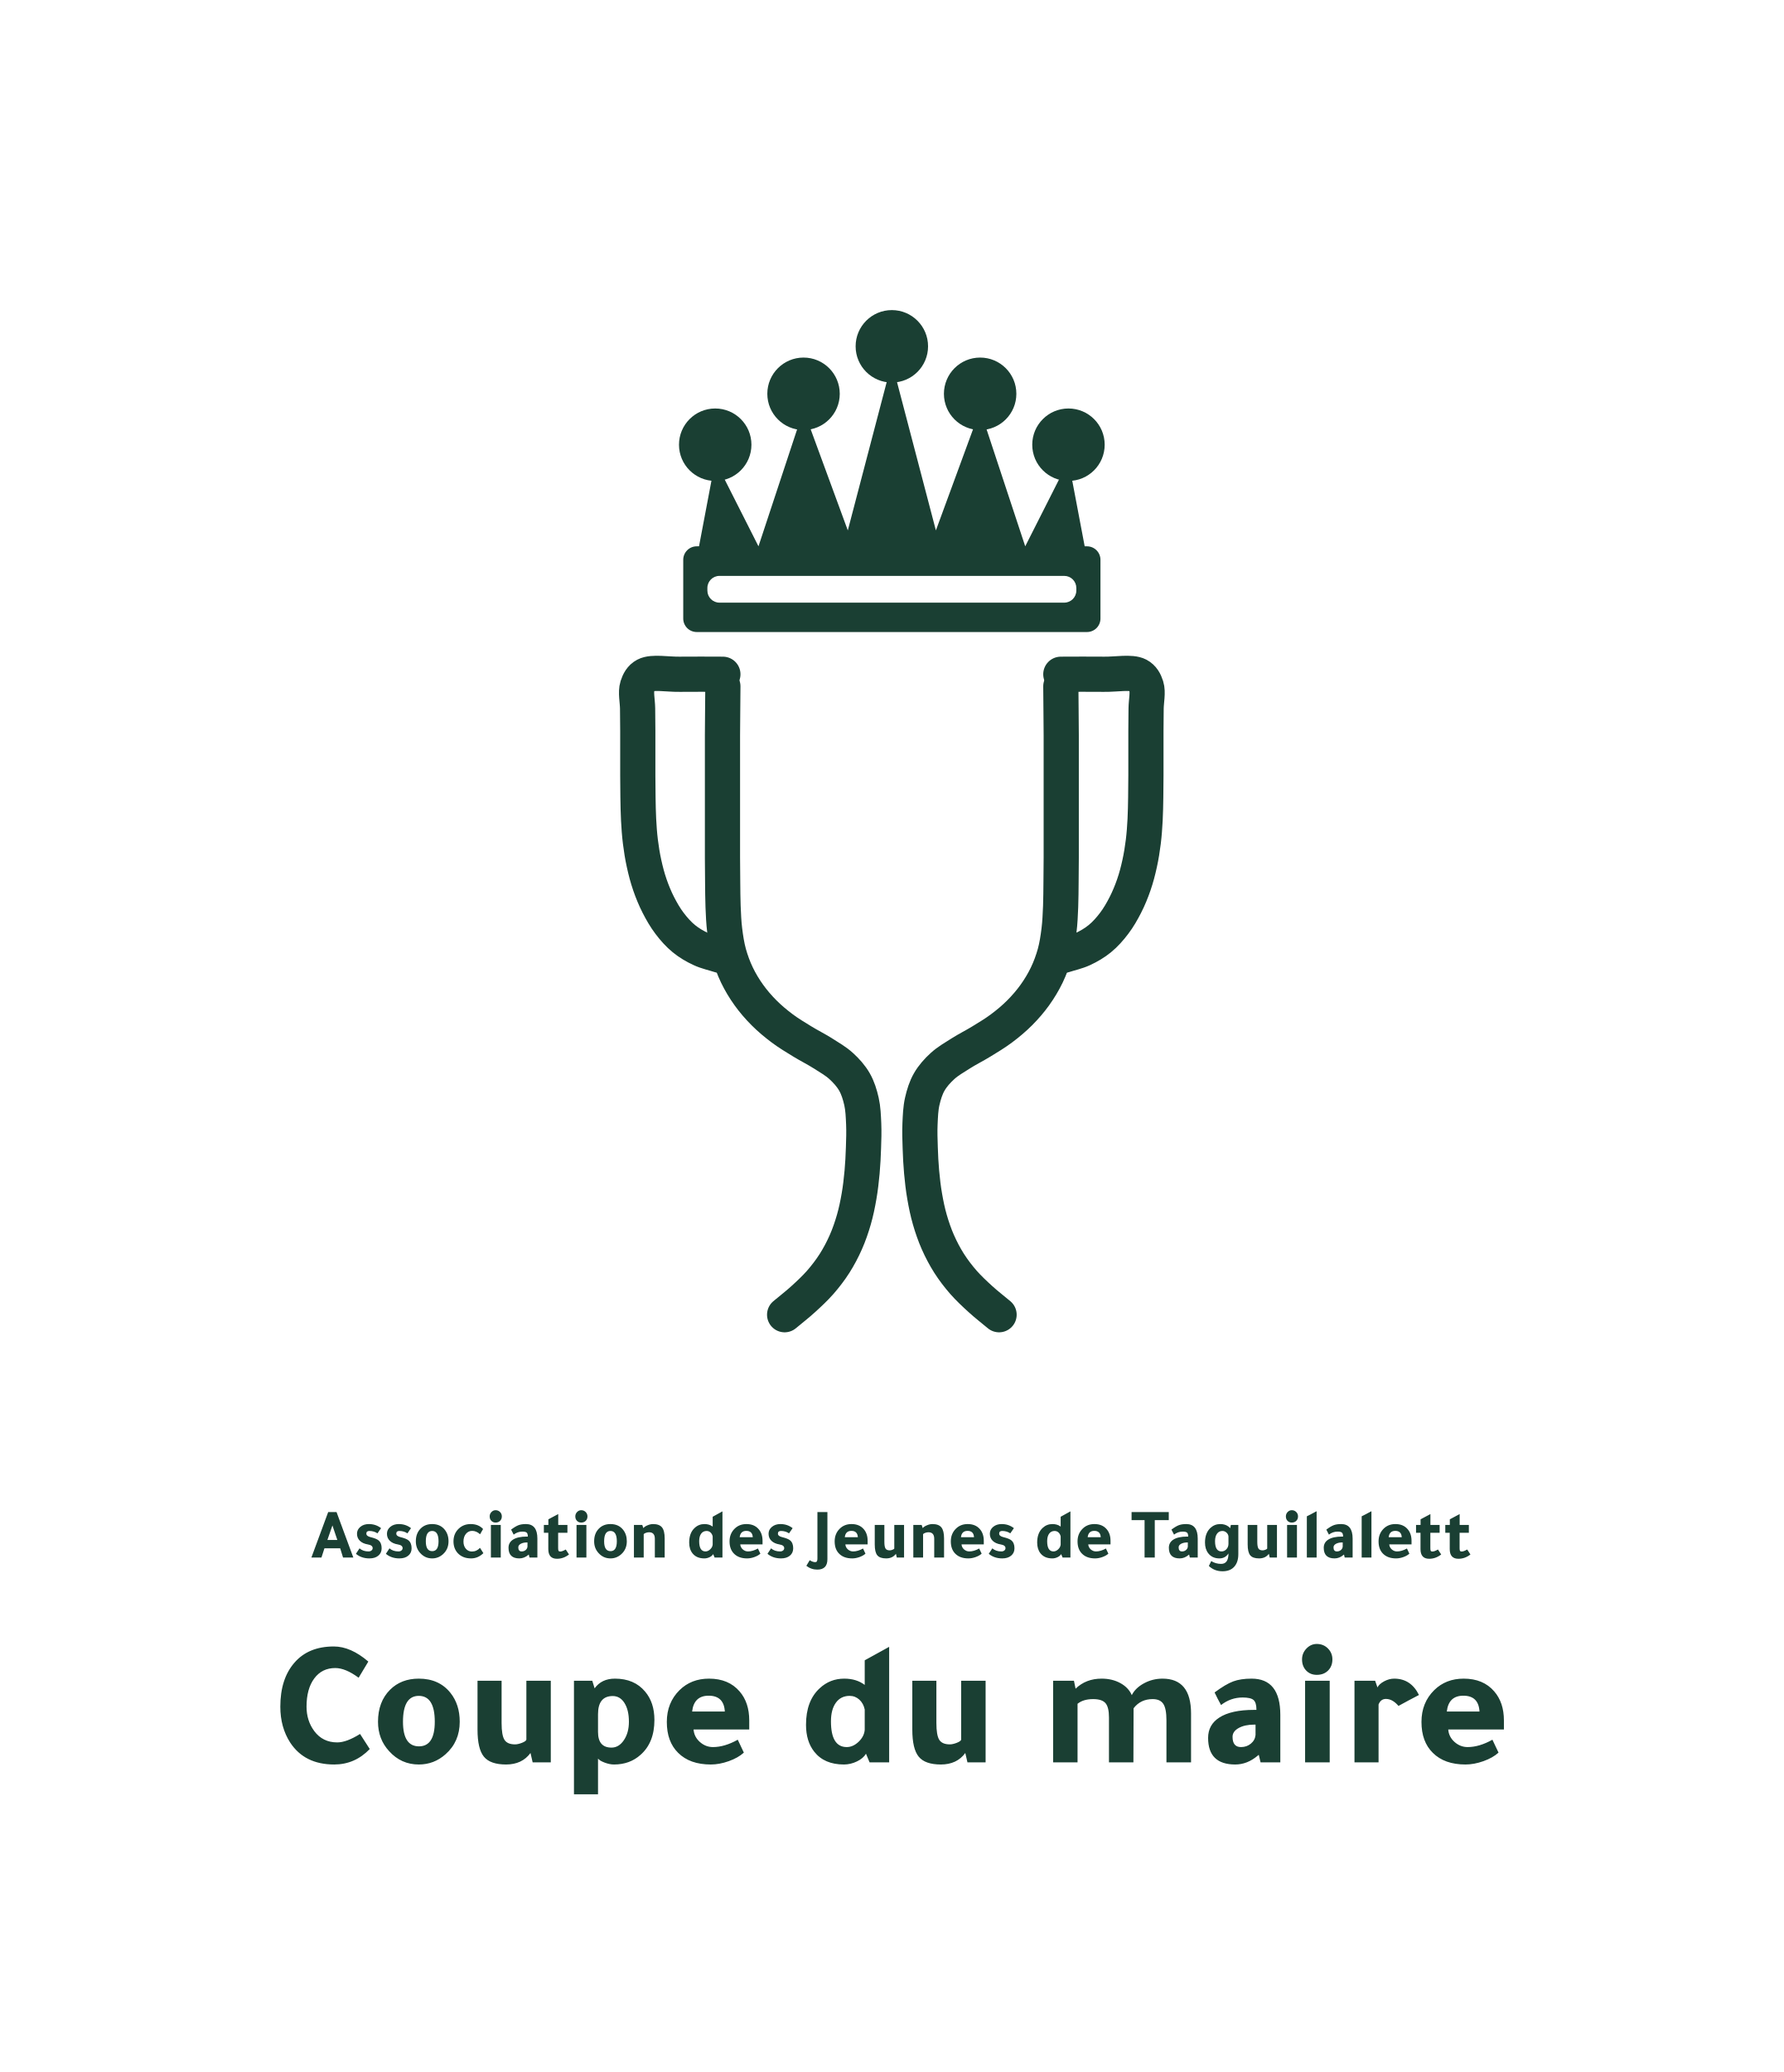
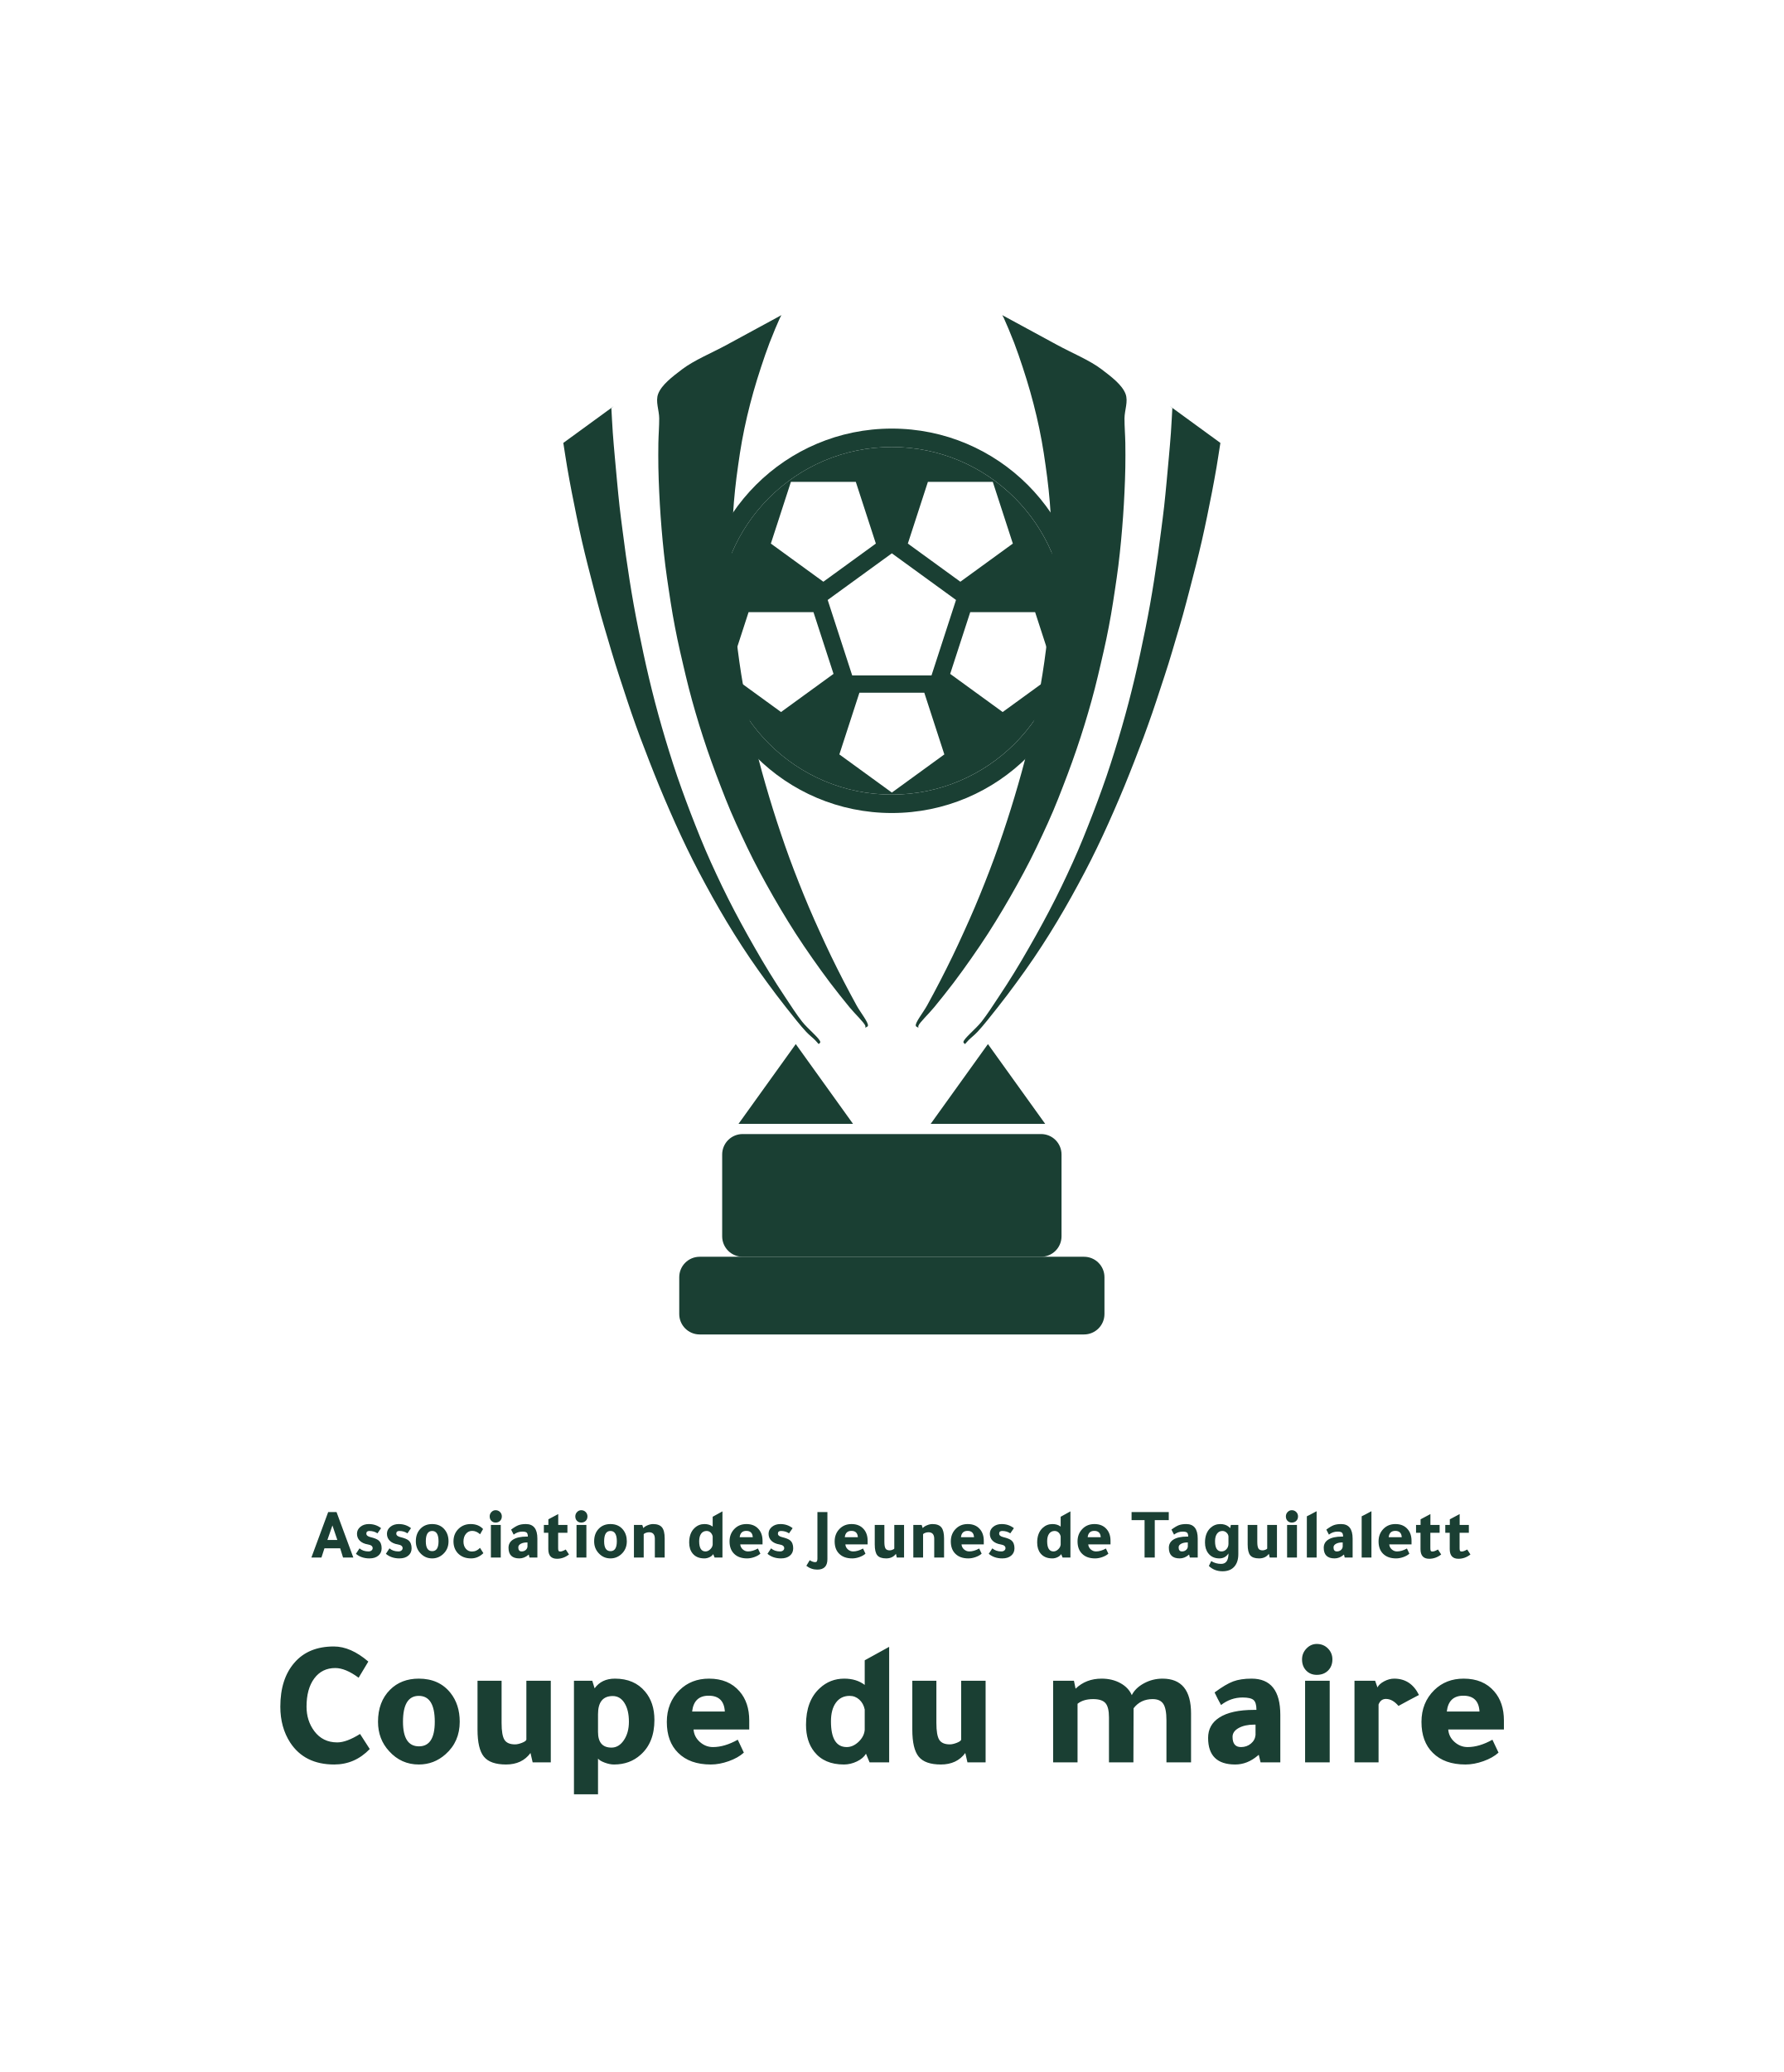
<svg xmlns="http://www.w3.org/2000/svg" viewBox="0 0 834.26 968.88" width="834.26" height="968.88" role="img" aria-label="Coupe du maire de Taguilalett">
  <g transform="translate(161.13 128) scale(1)">
-     <path fill="none" stroke="#1a3f33" stroke-width="16.46" stroke-linecap="round" stroke-linejoin="round" d="M 176.97,192.94 C 176.94,196.77 176.91,200.6 176.87,204.42 C 176.84,208.22 176.8,212 176.78,215.8 C 176.76,219.62 176.78,223.45 176.78,227.28 C 176.78,231.11 176.78,234.93 176.78,238.76 C 176.78,242.59 176.78,246.42 176.78,250.24 C 176.78,254.04 176.78,257.82 176.78,261.62 C 176.78,265.44 176.76,269.27 176.78,273.1 C 176.8,276.93 176.83,280.77 176.87,284.58 C 176.92,288.36 176.91,292.12 177.06,295.87 C 177.22,299.61 177.36,303.38 177.82,307.06 C 178.27,310.72 178.83,314.38 179.79,317.88 C 180.75,321.34 182.01,324.73 183.55,327.95 C 185.11,331.19 187,334.33 189.11,337.27 C 191.23,340.23 193.66,343.04 196.26,345.64 C 198.87,348.25 201.75,350.66 204.72,352.88 C 207.71,355.12 210.95,357.05 214.13,359 C 217.29,360.94 220.66,362.6 223.73,364.55 C 226.7,366.44 229.8,368.2 232.29,370.48 C 234.7,372.67 236.92,375.15 238.5,377.91 C 240.09,380.67 241.07,383.84 241.79,387.04 C 242.55,390.38 242.67,394 242.83,397.57 C 242.99,401.25 242.86,405.03 242.73,408.77 C 242.61,412.53 242.42,416.3 242.08,420.06 C 241.73,423.83 241.31,427.63 240.66,431.35 C 240.02,435.06 239.26,438.76 238.22,442.36 C 237.18,445.94 235.96,449.49 234.45,452.9 C 232.95,456.3 231.18,459.65 229.19,462.78 C 227.2,465.89 224.94,468.84 222.51,471.62 C 220.05,474.42 217.28,477 214.51,479.52 C 211.73,482.05 208.74,484.35 205.85,486.77" />
-     <path fill="none" stroke="#1a3f33" stroke-width="16.46" stroke-linecap="round" stroke-linejoin="round" d="M 176.97,187.29 C 170.23,187.29 163.09,187.2 156.74,187.29 C 151.1,187.38 144.03,186.03 140.75,187.76 C 138.67,188.86 137.67,190.78 136.98,192.94 C 136.1,195.69 137.04,199.83 137.08,203.29 C 137.11,206.76 137.15,210.26 137.17,213.73 C 137.19,217.19 137.17,220.62 137.17,224.08 C 137.17,227.55 137.15,231.05 137.17,234.53 C 137.19,237.98 137.2,241.42 137.26,244.87 C 137.33,248.35 137.36,251.86 137.55,255.32 C 137.73,258.75 137.97,262.17 138.39,265.57 C 138.82,268.98 139.35,272.38 140.09,275.73 C 140.82,279.09 141.7,282.47 142.82,285.71 C 143.93,288.93 145.23,292.1 146.77,295.12 C 148.3,298.12 150.02,301.12 152.04,303.77 C 154.01,306.38 156.24,308.9 158.72,310.92 C 161.14,312.9 163.89,314.51 166.71,315.81 C 169.54,317.12 172.67,317.76 175.65,318.73" />
-     <path fill="none" stroke="#1a3f33" stroke-width="16.46" stroke-linecap="round" stroke-linejoin="round" d="M 335.03,192.94 C 335.06,196.77 335.09,200.6 335.13,204.42 C 335.16,208.22 335.2,212 335.22,215.8 C 335.24,219.62 335.22,223.45 335.22,227.28 C 335.22,231.11 335.22,234.93 335.22,238.76 C 335.22,242.59 335.22,246.42 335.22,250.24 C 335.22,254.04 335.22,257.82 335.22,261.62 C 335.22,265.44 335.24,269.27 335.22,273.1 C 335.2,276.93 335.17,280.77 335.13,284.58 C 335.08,288.36 335.09,292.12 334.94,295.87 C 334.78,299.61 334.64,303.38 334.18,307.06 C 333.73,310.72 333.17,314.38 332.21,317.88 C 331.25,321.34 329.99,324.73 328.45,327.95 C 326.89,331.19 325,334.33 322.89,337.27 C 320.77,340.23 318.34,343.04 315.74,345.64 C 313.13,348.25 310.25,350.66 307.28,352.88 C 304.29,355.12 301.05,357.05 297.87,359 C 294.71,360.94 291.34,362.6 288.27,364.55 C 285.3,366.44 282.2,368.2 279.71,370.48 C 277.3,372.67 275.08,375.15 273.5,377.91 C 271.91,380.67 270.93,383.84 270.21,387.04 C 269.45,390.38 269.33,394 269.17,397.57 C 269.01,401.25 269.14,405.03 269.27,408.77 C 269.39,412.53 269.58,416.3 269.92,420.06 C 270.27,423.83 270.69,427.63 271.34,431.35 C 271.98,435.06 272.74,438.76 273.78,442.36 C 274.82,445.94 276.04,449.49 277.55,452.9 C 279.05,456.3 280.82,459.65 282.81,462.78 C 284.8,465.89 287.06,468.84 289.49,471.62 C 291.95,474.42 294.72,477 297.49,479.52 C 300.27,482.05 303.26,484.35 306.15,486.77" />
-     <path fill="none" stroke="#1a3f33" stroke-width="16.46" stroke-linecap="round" stroke-linejoin="round" d="M 335.03,187.29 C 341.77,187.29 348.91,187.2 355.26,187.29 C 360.9,187.38 367.97,186.03 371.25,187.76 C 373.33,188.86 374.33,190.78 375.02,192.94 C 375.9,195.69 374.96,199.83 374.92,203.29 C 374.89,206.76 374.85,210.26 374.83,213.73 C 374.81,217.19 374.83,220.62 374.83,224.08 C 374.83,227.55 374.85,231.05 374.83,234.53 C 374.81,237.98 374.8,241.42 374.74,244.87 C 374.67,248.35 374.64,251.86 374.45,255.32 C 374.27,258.75 374.03,262.17 373.61,265.57 C 373.18,268.98 372.65,272.38 371.91,275.73 C 371.18,279.09 370.3,282.47 369.18,285.71 C 368.07,288.93 366.77,292.1 365.23,295.12 C 363.7,298.12 361.98,301.12 359.96,303.77 C 357.99,306.38 355.76,308.9 353.28,310.92 C 350.86,312.9 348.11,314.51 345.29,315.81 C 342.46,317.12 339.33,317.76 336.35,318.73" />
-     <path fill="#1a3f33" d="M 164.74,133.1 L 173.39,87.47 L 193.62,127.46 L 214.7,63.67 L 235.4,120.02 L 256,41.46 L 276.6,120.02 L 297.3,63.67 L 318.38,127.46 L 338.61,87.47 L 347.26,133.1 Z" />
-     <path fill="#1a3f33" d="M 173.39,63.01 a 16.94,16.94 0 1 1 -0.01,0 Z" />
-     <path fill="#1a3f33" d="M 214.7,39.2 a 16.94,16.94 0 1 1 -0.01,0 Z" />
-     <path fill="#1a3f33" d="M 256,17 a 16.94,16.94 0 1 1 -0.01,0 Z" />
-     <path fill="#1a3f33" d="M 297.3,39.2 a 16.94,16.94 0 1 1 -0.01,0 Z" />
-     <path fill="#1a3f33" d="M 338.61,63.01 a 16.94,16.94 0 1 1 -0.01,0 Z" />
-     <path fill="#1a3f33" fill-rule="evenodd" d="M 164.74,127.46 H 347.26 A 6.3,6.3 0 0 1 353.57,133.76 V 161.23 A 6.3,6.3 0 0 1 347.26,167.54 H 164.74 A 6.3,6.3 0 0 1 158.43,161.23 V 133.76 A 6.3,6.3 0 0 1 164.74,127.46 Z M 175.37,141.29 A 5.65,5.65 0 0 0 169.72,146.93 V 148.15 A 5.65,5.65 0 0 0 175.37,153.8 H 336.63 A 5.65,5.65 0 0 0 342.28,148.15 V 146.93 A 5.65,5.65 0 0 0 336.63,141.29 Z" />
+     <path fill="#1a3f33" d="M 125.96,61.9 L 102.34,79.11 C 102.95,82.93 103.51,86.76 104.16,90.58 C 104.81,94.41 105.53,98.23 106.26,102.06 C 107,105.88 107.76,109.71 108.56,113.53 C 109.36,117.36 110.17,121.18 111.04,125 C 111.92,128.83 112.86,132.66 113.82,136.48 C 114.77,140.31 115.78,144.13 116.78,147.95 C 117.79,151.78 118.77,155.61 119.84,159.43 C 120.91,163.26 122.06,167.08 123.19,170.9 C 124.32,174.73 125.44,178.56 126.63,182.37 C 127.83,186.21 129.1,190.03 130.36,193.85 C 131.62,197.68 132.86,201.51 134.18,205.32 C 135.51,209.15 136.88,212.98 138.29,216.8 C 139.72,220.63 141.2,224.45 142.69,228.27 C 144.19,232.1 145.71,235.93 147.28,239.75 C 148.86,243.58 150.49,247.4 152.16,251.22 C 153.84,255.05 155.54,258.88 157.32,262.69 C 159.11,266.53 160.95,270.36 162.87,274.17 C 164.8,278.01 166.83,281.83 168.89,285.64 C 170.97,289.48 173.09,293.31 175.3,297.12 C 177.52,300.96 179.81,304.79 182.18,308.59 C 184.59,312.44 187.06,316.26 189.64,320.06 C 192.26,323.91 194.98,327.74 197.77,331.54 C 200.59,335.39 203.47,339.22 206.47,343.01 C 209.52,346.87 213.35,351.75 215.94,354.49 C 217.52,356.17 218.99,357.23 220.05,358.31 C 220.76,359.04 221.2,359.59 221.77,360.22 C 222.02,359.9 222.55,359.74 222.53,359.27 C 222.49,357.73 216.71,353.13 214.02,349.71 C 211.22,346.13 208.65,342.08 206.09,338.23 C 203.55,334.43 201.1,330.6 198.73,326.76 C 196.38,322.95 194.14,319.12 191.94,315.28 C 189.75,311.47 187.61,307.65 185.53,303.81 C 183.47,300 181.44,296.18 179.51,292.33 C 177.59,288.53 175.75,284.7 173.96,280.86 C 172.18,277.05 170.44,273.23 168.8,269.39 C 167.16,265.58 165.63,261.75 164.11,257.91 C 162.6,254.1 161.13,250.27 159.71,246.44 C 158.3,242.62 156.91,238.8 155.6,234.96 C 154.3,231.15 153.07,227.32 151.87,223.49 C 150.68,219.67 149.53,215.85 148.43,212.02 C 147.33,208.2 146.28,204.37 145.27,200.54 C 144.27,196.72 143.32,192.9 142.41,189.07 C 141.5,185.25 140.65,181.42 139.82,177.59 C 139,173.77 138.2,169.95 137.43,166.12 C 136.67,162.3 135.92,158.47 135.24,154.65 C 134.55,150.82 133.93,147 133.32,143.17 C 132.72,139.35 132.14,135.52 131.6,131.7 C 131.06,127.87 130.57,124.05 130.07,120.22 C 129.58,116.4 129.07,112.58 128.64,108.75 C 128.21,104.93 127.86,101.1 127.49,97.27 C 127.12,93.45 126.77,89.63 126.44,85.8 C 126.1,81.98 125.75,78.15 125.48,74.33 C 125.21,70.5 125.04,66.68 124.81,62.85 Z" />
+     <path fill="#1a3f33" d="M 204.37,19.35 C 202.9,20.14 201.98,20.64 199.97,21.74 C 195.55,24.13 185.86,29.38 178.84,33.21 C 171.84,37.03 163.54,40.4 157.9,44.69 C 153.27,48.2 148.32,51.96 146.71,56.16 C 145.35,59.71 147.17,63.81 147.19,67.63 C 147.2,71.46 146.87,75.28 146.8,79.11 C 146.74,82.93 146.74,86.76 146.8,90.58 C 146.87,94.41 147.01,98.23 147.19,102.06 C 147.36,105.88 147.59,109.71 147.86,113.53 C 148.13,117.36 148.45,121.18 148.81,125 C 149.18,128.83 149.58,132.66 150.06,136.48 C 150.53,140.31 151.11,144.13 151.68,147.95 C 152.26,151.78 152.83,155.61 153.5,159.43 C 154.17,163.26 154.9,167.08 155.7,170.9 C 156.5,174.73 157.39,178.55 158.28,182.37 C 159.17,186.2 160.07,190.03 161.05,193.85 C 162.04,197.68 163.09,201.51 164.21,205.32 C 165.32,209.16 166.51,212.98 167.75,216.8 C 168.99,220.63 170.3,224.46 171.67,228.27 C 173.04,232.11 174.49,235.93 175.97,239.75 C 177.45,243.58 178.94,247.41 180.56,251.22 C 182.19,255.06 183.94,258.88 185.72,262.69 C 187.51,266.53 189.33,270.36 191.27,274.17 C 193.22,278.01 195.28,281.83 197.39,285.64 C 199.51,289.48 201.72,293.31 203.98,297.12 C 206.27,300.96 208.61,304.79 211.06,308.59 C 213.55,312.44 216.14,316.26 218.8,320.06 C 221.5,323.91 224.25,327.74 227.12,331.54 C 230.05,335.39 233.31,339.49 236.21,343.01 C 238.76,346.11 243.02,350.12 243.57,351.62 C 243.73,352.05 243.57,352.25 243.57,352.57 C 243.98,352.25 244.7,352.18 244.81,351.62 C 245.12,350.13 241.29,345.4 239.46,342.06 C 237.47,338.42 235.32,334.42 233.34,330.58 C 231.37,326.77 229.46,322.94 227.6,319.11 C 225.76,315.3 223.99,311.47 222.25,307.63 C 220.51,303.82 218.81,300 217.18,296.16 C 215.56,292.35 214.01,288.52 212.49,284.69 C 210.98,280.87 209.5,277.05 208.1,273.21 C 206.7,269.4 205.37,265.57 204.08,261.74 C 202.79,257.92 201.55,254.09 200.35,250.26 C 199.16,246.45 198.01,242.62 196.91,238.79 C 195.81,234.97 194.74,231.15 193.75,227.31 C 192.77,223.5 191.84,219.67 190.98,215.84 C 190.12,212.02 189.34,208.2 188.59,204.37 C 187.84,200.55 187.14,196.72 186.49,192.89 C 185.83,189.07 185.21,185.25 184.67,181.42 C 184.13,177.6 183.65,173.77 183.24,169.94 C 182.82,166.12 182.49,162.3 182.18,158.47 C 181.88,154.65 181.59,150.82 181.42,147 C 181.24,143.17 181.16,139.35 181.13,135.52 C 181.1,131.7 181.13,127.87 181.23,124.05 C 181.32,120.22 181.47,116.4 181.71,112.57 C 181.94,108.75 182.26,104.92 182.66,101.1 C 183.06,97.27 183.55,93.45 184.1,89.63 C 184.64,85.8 185.21,81.97 185.91,78.15 C 186.61,74.32 187.41,70.49 188.3,66.68 C 189.2,62.84 190.19,59.02 191.27,55.2 C 192.35,51.37 193.55,47.54 194.8,43.73 C 196.07,39.89 197.36,36.06 198.82,32.25 C 200.29,28.41 202.66,22.77 203.6,20.78 C 203.94,20.06 204.11,19.82 204.37,19.35 Z" />
+     <path fill="#1a3f33" d="M 386.04,61.9 L 409.66,79.11 C 409.05,82.93 408.49,86.76 407.84,90.58 C 407.19,94.41 406.47,98.23 405.74,102.06 C 405,105.88 404.24,109.71 403.44,113.53 C 402.64,117.36 401.83,121.18 400.96,125 C 400.08,128.83 399.14,132.66 398.18,136.48 C 397.23,140.31 396.22,144.13 395.22,147.95 C 394.21,151.78 393.23,155.61 392.16,159.43 C 391.09,163.26 389.94,167.08 388.81,170.9 C 387.68,174.73 386.56,178.56 385.37,182.37 C 384.17,186.21 382.9,190.03 381.64,193.85 C 380.38,197.68 379.14,201.51 377.82,205.32 C 376.49,209.15 375.12,212.98 373.71,216.8 C 372.28,220.63 370.8,224.45 369.31,228.27 C 367.81,232.1 366.29,235.93 364.72,239.75 C 363.14,243.58 361.51,247.4 359.84,251.22 C 358.16,255.05 356.46,258.88 354.68,262.69 C 352.89,266.53 351.05,270.36 349.13,274.17 C 347.2,278.01 345.17,281.83 343.11,285.64 C 341.03,289.48 338.91,293.31 336.7,297.12 C 334.48,300.96 332.19,304.79 329.82,308.59 C 327.41,312.44 324.94,316.26 322.36,320.06 C 319.74,323.91 317.02,327.74 314.23,331.54 C 311.41,335.39 308.53,339.22 305.53,343.01 C 302.48,346.87 298.65,351.75 296.06,354.49 C 294.48,356.17 293.01,357.23 291.95,358.31 C 291.24,359.04 290.8,359.59 290.23,360.22 C 289.98,359.9 289.45,359.74 289.47,359.27 C 289.51,357.73 295.29,353.13 297.98,349.71 C 300.78,346.13 303.35,342.08 305.91,338.23 C 308.45,334.43 310.9,330.6 313.27,326.76 C 315.62,322.95 317.86,319.12 320.06,315.28 C 322.25,311.47 324.39,307.65 326.47,303.81 C 328.53,300 330.56,296.18 332.49,292.33 C 334.41,288.53 336.25,284.7 338.04,280.86 C 339.82,277.05 341.56,273.23 343.2,269.39 C 344.84,265.58 346.37,261.75 347.89,257.91 C 349.4,254.1 350.87,250.27 352.29,246.44 C 353.7,242.62 355.09,238.8 356.4,234.96 C 357.7,231.15 358.93,227.32 360.13,223.49 C 361.32,219.67 362.47,215.85 363.57,212.02 C 364.67,208.2 365.72,204.37 366.73,200.54 C 367.73,196.72 368.68,192.9 369.59,189.07 C 370.5,185.25 371.35,181.42 372.18,177.59 C 373,173.77 373.8,169.95 374.57,166.12 C 375.33,162.3 376.08,158.47 376.76,154.65 C 377.45,150.82 378.07,147 378.68,143.17 C 379.28,139.35 379.86,135.52 380.4,131.7 C 380.94,127.87 381.43,124.05 381.93,120.22 C 382.42,116.4 382.93,112.58 383.36,108.75 C 383.79,104.93 384.14,101.1 384.51,97.27 C 384.88,93.45 385.23,89.63 385.56,85.8 C 385.9,81.98 386.25,78.15 386.52,74.33 C 386.79,70.5 386.96,66.68 387.19,62.85 Z" />
+     <path fill="#1a3f33" d="M 307.63,19.35 C 309.1,20.14 310.02,20.64 312.03,21.74 C 316.45,24.13 326.14,29.38 333.16,33.21 C 340.16,37.03 348.46,40.4 354.1,44.69 C 358.73,48.2 363.68,51.96 365.29,56.16 C 366.65,59.71 364.83,63.81 364.81,67.63 C 364.8,71.46 365.13,75.28 365.2,79.11 C 365.26,82.93 365.26,86.76 365.2,90.58 C 365.13,94.41 364.99,98.23 364.81,102.06 C 364.64,105.88 364.41,109.71 364.14,113.53 C 363.87,117.36 363.55,121.18 363.19,125 C 362.82,128.83 362.42,132.66 361.94,136.48 C 361.47,140.31 360.89,144.13 360.32,147.95 C 359.74,151.78 359.17,155.61 358.5,159.43 C 357.83,163.26 357.1,167.08 356.3,170.9 C 355.5,174.73 354.61,178.55 353.72,182.37 C 352.83,186.2 351.93,190.03 350.95,193.85 C 349.96,197.68 348.91,201.51 347.79,205.32 C 346.68,209.16 345.49,212.98 344.25,216.8 C 343.01,220.63 341.7,224.46 340.33,228.27 C 338.96,232.11 337.51,235.93 336.03,239.75 C 334.55,243.58 333.06,247.41 331.44,251.22 C 329.81,255.06 328.06,258.88 326.28,262.69 C 324.49,266.53 322.67,270.36 320.73,274.17 C 318.78,278.01 316.72,281.83 314.61,285.64 C 312.49,289.48 310.28,293.31 308.02,297.12 C 305.73,300.96 303.39,304.79 300.94,308.59 C 298.45,312.44 295.86,316.26 293.2,320.06 C 290.5,323.91 287.75,327.74 284.88,331.54 C 281.95,335.39 278.69,339.49 275.79,343.01 C 273.24,346.11 268.98,350.12 268.43,351.62 C 268.27,352.05 268.43,352.25 268.43,352.57 C 268.02,352.25 267.3,352.18 267.19,351.62 C 266.88,350.13 270.71,345.4 272.54,342.06 C 274.53,338.42 276.68,334.42 278.66,330.58 C 280.63,326.77 282.54,322.94 284.4,319.11 C 286.24,315.3 288.01,311.47 289.75,307.63 C 291.49,303.82 293.19,300 294.82,296.16 C 296.44,292.35 297.99,288.52 299.51,284.69 C 301.02,280.87 302.5,277.05 303.9,273.21 C 305.3,269.4 306.63,265.57 307.92,261.74 C 309.21,257.92 310.45,254.09 311.65,250.26 C 312.84,246.45 313.99,242.62 315.09,238.79 C 316.19,234.97 317.26,231.15 318.25,227.31 C 319.23,223.5 320.16,219.67 321.02,215.84 C 321.88,212.02 322.66,208.2 323.41,204.37 C 324.16,200.55 324.86,196.72 325.51,192.89 C 326.17,189.07 326.79,185.25 327.33,181.42 C 327.87,177.6 328.35,173.77 328.76,169.94 C 329.18,166.12 329.51,162.3 329.82,158.47 C 330.12,154.65 330.41,150.82 330.58,147 C 330.76,143.17 330.84,139.35 330.87,135.52 C 330.9,131.7 330.87,127.87 330.77,124.05 C 330.68,120.22 330.53,116.4 330.29,112.57 C 330.06,108.75 329.74,104.92 329.34,101.1 C 328.94,97.27 328.45,93.45 327.9,89.63 C 327.36,85.8 326.79,81.97 326.09,78.15 C 325.39,74.32 324.59,70.49 323.7,66.68 C 322.8,62.84 321.81,59.02 320.73,55.2 C 319.65,51.37 318.45,47.54 317.2,43.73 C 315.93,39.89 314.64,36.06 313.18,32.25 C 311.71,28.41 309.34,22.77 308.4,20.78 C 308.06,20.06 307.89,19.82 307.63,19.35 Z" />
+     <path fill="#1a3f33" fill-rule="evenodd" d="M 256,72.41 a 89.88,89.88 0 1 1 -0.01,0 Z M 256,81.02 a 81.27,81.27 0 1 0 0.01,0 Z" />
+     <path fill="none" d="M 256,81.02 a 81.27,81.27 0 1 1 -0.01,0 Z" />
+     <path fill="#1a3f33" fill-rule="evenodd" d="M 256,81.02 a 81.27,81.27 0 1 1 -0.01,0 Z M 256,130.74 L 286.01,152.54 L 274.55,187.82 L 237.45,187.82 L 225.99,152.54 Z M 256,242.61 L 231.45,224.77 L 240.83,195.91 L 271.17,195.91 L 280.55,224.77 Z M 179.61,187.11 L 188.99,158.25 L 219.34,158.25 L 228.72,187.11 L 204.17,204.95 Z M 208.79,97.32 L 239.14,97.32 L 248.52,126.18 L 223.96,144.02 L 199.41,126.18 Z M 303.21,97.32 L 312.59,126.18 L 288.04,144.02 L 263.48,126.18 L 272.86,97.32 Z M 332.39,187.11 L 307.83,204.95 L 283.28,187.11 L 292.66,158.25 L 323.01,158.25 Z" />
+     <path fill="#1a3f33" d="M 184.29,397.51 L 237.83,397.51 L 211.06,360.22 Z" />
+     <path fill="#1a3f33" d="M 327.71,397.51 L 274.17,397.51 L 300.94,360.22 Z" />
+     <path fill="#1a3f33" d="M 186.2,402.29 H 325.8 A 9.56,9.56 0 0 1 335.36,411.86 V 450.1 A 9.56,9.56 0 0 1 325.8,459.67 H 186.2 A 9.56,9.56 0 0 1 176.64,450.1 V 411.86 A 9.56,9.56 0 0 1 186.2,402.29 Z" />
+     <path fill="#1a3f33" d="M 166.12,459.67 H 345.88 A 9.56,9.56 0 0 1 355.44,469.23 V 486.44 A 9.56,9.56 0 0 1 345.88,496 H 166.12 A 9.56,9.56 0 0 1 156.56,486.44 V 469.23 A 9.56,9.56 0 0 1 166.12,459.67 Z" />
  </g>
  <g transform="translate(128 701.44)">
    <path d="M7.93,-21.27L11.83,-21.27L19.69,0L14.88,0Q14.31,-1.65 13.54,-4.33L6.18,-4.33Q5.41,-1.95 4.77,0L0.07,0L7.93,-21.27ZM9.91,-15.02Q9.17,-12.97 7.56,-8.23L12.2,-8.23Q10.75,-12.43 9.91,-15.02Z M20.9,-1.75L22.58,-4.3Q24.23,-2.86 26.78,-2.86Q27.62,-2.86 28.17,-3.29Q28.73,-3.73 28.73,-4.4Q28.73,-5.75 26.54,-6.12Q24.09,-6.52 22.75,-7.83Q21.4,-9.14 21.4,-11.12Q21.4,-13.07 22.98,-14.36Q24.56,-15.66 26.95,-15.66Q30.21,-15.66 32.66,-13.74L30.98,-11.32Q29.33,-12.43 27.18,-12.43Q25.77,-12.43 25.77,-11.19Q25.77,-10.01 27.75,-9.54Q30.51,-8.87 31.48,-8.03Q32.93,-6.82 32.93,-4.33Q32.93,-2.18 31.38,-0.89Q29.84,0.4 27.22,0.4Q23.45,0.4 20.9,-1.75Z M34.91,-1.75L36.59,-4.3Q38.24,-2.86 40.79,-2.86Q41.63,-2.86 42.18,-3.29Q42.74,-3.73 42.74,-4.4Q42.74,-5.75 40.56,-6.12Q38.1,-6.52 36.76,-7.83Q35.41,-9.14 35.41,-11.12Q35.41,-13.07 36.99,-14.36Q38.57,-15.66 40.96,-15.66Q44.22,-15.66 46.67,-13.74L44.99,-11.32Q43.34,-12.43 41.19,-12.43Q39.78,-12.43 39.78,-11.19Q39.78,-10.01 41.76,-9.54Q44.52,-8.87 45.49,-8.03Q46.94,-6.82 46.94,-4.33Q46.94,-2.18 45.39,-0.89Q43.85,0.4 41.23,0.4Q37.46,0.4 34.91,-1.75Z M56.55,-15.66Q60.35,-15.66 62.46,-13Q64.21,-10.82 64.21,-7.59Q64.21,-3.86 61.56,-1.51Q59.4,0.4 56.55,0.4Q53.26,0.4 51,-2.08Q48.92,-4.33 48.92,-7.59Q48.92,-11.32 51.17,-13.57Q53.26,-15.66 56.55,-15.66ZM53.59,-7.59Q53.59,-2.99 56.58,-2.99Q59.54,-2.99 59.54,-7.59Q59.54,-12.43 56.55,-12.43Q53.59,-12.43 53.59,-7.59Z M80.37,-13.34L78.96,-10.89Q77.25,-12.47 75.26,-12.47Q73.48,-12.47 72.34,-11.07Q71.2,-9.68 71.2,-7.46Q71.2,-5.41 72.31,-4.12Q73.42,-2.82 75.16,-2.82Q77.38,-2.82 78.93,-4.54L80.51,-2.05Q77.99,0.4 74.76,0.4Q70.83,0.4 68.51,-2.08Q66.53,-4.27 66.53,-7.56Q66.53,-11.26 69.08,-13.61Q71.33,-15.66 74.56,-15.66Q78.25,-15.66 80.37,-13.34Z M88.64,-15.25L88.64,0L84.03,0L84.03,-15.25L88.64,-15.25ZM86.22,-16.36Q85.01,-16.36 84.24,-17.17Q83.46,-17.98 83.46,-19.25Q83.46,-20.43 84.29,-21.29Q85.11,-22.14 86.22,-22.14Q87.46,-22.14 88.3,-21.3Q89.14,-20.46 89.14,-19.25Q89.14,-17.98 88.33,-17.17Q87.53,-16.36 86.22,-16.36Z M105.77,0L102.08,0L101.74,-1.41Q101.67,-1.38 101.54,-1.24Q99.59,0.4 97.34,0.4Q92.27,0.4 92.27,-4.57Q92.27,-7.02 94.35,-8.37Q96.57,-9.81 100.87,-9.81L101.3,-9.81L101.3,-9.84Q101.3,-11.19 100.77,-11.66Q100.23,-12.13 98.72,-12.13Q96.5,-12.13 94.68,-10.72Q94.01,-11.93 93.48,-13.07Q95.56,-14.62 96.95,-15.14Q98.35,-15.66 100.4,-15.66Q105.77,-15.66 105.77,-8.87L105.77,0ZM101.14,-7.06L100.9,-7.06Q99.12,-7.06 97.98,-6.42Q96.84,-5.78 96.84,-4.77Q96.84,-2.86 98.41,-2.86Q99.49,-2.86 100.26,-3.49Q101.04,-4.13 101.14,-5.11L101.14,-7.06Z M119.04,-3.76L120.56,-1.44Q118,0.57 114.95,0.57Q110.88,0.57 110.88,-3.93L110.88,-11.59L108.8,-11.59L108.8,-15.25L110.91,-15.25L110.91,-17.88Q112.9,-18.95 115.52,-20.33L115.52,-15.25L119.82,-15.25L119.82,-11.59L115.48,-11.59L115.48,-4.37Q115.48,-3.43 115.68,-3.12Q115.89,-2.82 116.46,-2.82Q117.4,-2.82 119.04,-3.76Z M128.69,-15.25L128.69,0L124.08,0L124.08,-15.25L128.69,-15.25ZM126.27,-16.36Q125.06,-16.36 124.29,-17.17Q123.51,-17.98 123.51,-19.25Q123.51,-20.43 124.34,-21.29Q125.16,-22.14 126.27,-22.14Q127.51,-22.14 128.35,-21.3Q129.19,-20.46 129.19,-19.25Q129.19,-17.98 128.39,-17.17Q127.58,-16.36 126.27,-16.36Z M139.94,-15.66Q143.74,-15.66 145.86,-13Q147.6,-10.82 147.6,-7.59Q147.6,-3.86 144.95,-1.51Q142.8,0.4 139.94,0.4Q136.65,0.4 134.4,-2.08Q132.32,-4.33 132.32,-7.59Q132.32,-11.32 134.57,-13.57Q136.65,-15.66 139.94,-15.66ZM136.99,-7.59Q136.99,-2.99 139.98,-2.99Q142.93,-2.99 142.93,-7.59Q142.93,-12.43 139.94,-12.43Q136.99,-12.43 136.99,-7.59Z M155.33,-13.78Q155.97,-14.55 157.33,-15.1Q158.69,-15.66 159.87,-15.66Q162.79,-15.66 164.05,-14.11Q165.31,-12.57 165.31,-8.94L165.31,0L160.71,0L160.71,-8.77Q160.71,-11.83 157.99,-11.83Q157.28,-11.83 156.53,-11.56Q155.77,-11.29 155.5,-10.95L155.5,0L150.93,0L150.93,-15.25L154.83,-15.25L155.33,-13.78Z M187.76,-14.48L187.76,-19.08L192.33,-21.6L192.33,0L188.66,0L187.99,-1.61Q187.49,-0.74 186.3,-0.17Q185.1,0.4 183.86,0.4Q180.2,0.4 178.32,-1.98Q176.77,-3.93 176.77,-7.02Q176.77,-11.52 179.36,-13.88Q181.27,-15.66 183.93,-15.66Q186.21,-15.66 187.76,-14.48ZM187.76,-9.88Q187.52,-11.02 186.75,-11.73Q185.98,-12.43 184.93,-12.43Q183.29,-12.43 182.36,-11.16Q181.44,-9.88 181.44,-7.66Q181.44,-2.86 184.4,-2.86Q185.57,-2.86 186.61,-3.85Q187.66,-4.84 187.76,-6.08L187.76,-9.88Z M211.08,-6.15L200.66,-6.15Q200.76,-4.77 201.84,-3.81Q202.91,-2.86 204.29,-2.86Q206.47,-2.86 208.92,-4.23L210.07,-1.81Q208.99,-0.84 207.24,-0.22Q205.5,0.4 203.88,0.4Q199.95,0.4 197.77,-1.78Q195.65,-3.86 195.65,-7.56Q195.65,-11.16 198.04,-13.51Q200.22,-15.66 203.55,-15.66Q207.21,-15.66 209.26,-13.27Q211.08,-11.19 211.08,-7.83L211.08,-6.15ZM200.39,-9.51L206.51,-9.51Q206.34,-12.47 203.48,-12.47Q200.73,-12.47 200.39,-9.51Z M213.39,-1.75L215.07,-4.3Q216.72,-2.86 219.27,-2.86Q220.11,-2.86 220.67,-3.29Q221.22,-3.73 221.22,-4.4Q221.22,-5.75 219.04,-6.12Q216.59,-6.52 215.24,-7.83Q213.9,-9.14 213.9,-11.12Q213.9,-13.07 215.48,-14.36Q217.06,-15.66 219.44,-15.66Q222.7,-15.66 225.15,-13.74L223.47,-11.32Q221.83,-12.43 219.68,-12.43Q218.27,-12.43 218.27,-11.19Q218.27,-10.01 220.25,-9.54Q223,-8.87 223.98,-8.03Q225.42,-6.82 225.42,-4.33Q225.42,-2.18 223.88,-0.89Q222.33,0.4 219.71,0.4Q215.95,0.4 213.39,-1.75Z M241.42,-21.27L241.42,0.77Q241.42,5.64 236.68,5.64Q233.86,5.64 231.57,3.86L233.15,1.24Q234.53,2.15 235.77,2.15Q236.75,2.15 236.75,0.54L236.75,-21.27L241.42,-21.27Z M260.23,-6.15L249.82,-6.15Q249.92,-4.77 250.99,-3.81Q252.07,-2.86 253.44,-2.86Q255.63,-2.86 258.08,-4.23L259.22,-1.81Q258.15,-0.84 256.4,-0.22Q254.65,0.4 253.04,0.4Q249.11,0.4 246.93,-1.78Q244.81,-3.86 244.81,-7.56Q244.81,-11.16 247.2,-13.51Q249.38,-15.66 252.71,-15.66Q256.37,-15.66 258.42,-13.27Q260.23,-11.19 260.23,-7.83L260.23,-6.15ZM249.55,-9.51L255.66,-9.51Q255.49,-12.47 252.64,-12.47Q249.88,-12.47 249.55,-9.51Z M273.47,-1.75Q271.89,0.4 268.9,0.4Q265.94,0.4 264.75,-1.06Q263.56,-2.52 263.56,-6.12L263.56,-15.25L268.06,-15.25L268.06,-7.36Q268.06,-5.07 268.6,-4.22Q269.14,-3.36 270.58,-3.36Q271.12,-3.36 271.86,-3.65Q272.6,-3.93 272.7,-4.23L272.7,-15.25L277.27,-15.25L277.27,0L273.87,0L273.47,-1.75Z M286,-13.78Q286.64,-14.55 288,-15.1Q289.36,-15.66 290.54,-15.66Q293.46,-15.66 294.72,-14.11Q295.98,-12.57 295.98,-8.94L295.98,0L291.38,0L291.38,-8.77Q291.38,-11.83 288.66,-11.83Q287.95,-11.83 287.2,-11.56Q286.44,-11.29 286.17,-10.95L286.17,0L281.6,0L281.6,-15.25L285.5,-15.25L286,-13.78Z M314.56,-6.15L304.15,-6.15Q304.25,-4.77 305.32,-3.81Q306.4,-2.86 307.78,-2.86Q309.96,-2.86 312.41,-4.23L313.56,-1.81Q312.48,-0.84 310.73,-0.22Q308.99,0.4 307.37,0.4Q303.44,0.4 301.26,-1.78Q299.14,-3.86 299.14,-7.56Q299.14,-11.16 301.53,-13.51Q303.71,-15.66 307.04,-15.66Q310.7,-15.66 312.75,-13.27Q314.56,-11.19 314.56,-7.83L314.56,-6.15ZM303.88,-9.51L309.99,-9.51Q309.83,-12.47 306.97,-12.47Q304.21,-12.47 303.88,-9.51Z M316.88,-1.75L318.56,-4.3Q320.21,-2.86 322.76,-2.86Q323.6,-2.86 324.16,-3.29Q324.71,-3.73 324.71,-4.4Q324.71,-5.75 322.53,-6.12Q320.07,-6.52 318.73,-7.83Q317.39,-9.14 317.39,-11.12Q317.39,-13.07 318.96,-14.36Q320.54,-15.66 322.93,-15.66Q326.19,-15.66 328.64,-13.74L326.96,-11.32Q325.32,-12.43 323.16,-12.43Q321.75,-12.43 321.75,-11.19Q321.75,-10.01 323.74,-9.54Q326.49,-8.87 327.47,-8.03Q328.91,-6.82 328.91,-4.33Q328.91,-2.18 327.36,-0.89Q325.82,0.4 323.2,0.4Q319.44,0.4 316.88,-1.75Z M350.52,-14.48L350.52,-19.08L355.08,-21.6L355.08,0L351.42,0L350.75,-1.61Q350.25,-0.74 349.05,-0.17Q347.86,0.4 346.62,0.4Q342.96,0.4 341.07,-1.98Q339.53,-3.93 339.53,-7.02Q339.53,-11.52 342.12,-13.88Q344.03,-15.66 346.68,-15.66Q348.97,-15.66 350.52,-14.48ZM350.52,-9.88Q350.28,-11.02 349.51,-11.73Q348.73,-12.43 347.69,-12.43Q346.05,-12.43 345.12,-11.16Q344.2,-9.88 344.2,-7.66Q344.2,-2.86 347.16,-2.86Q348.33,-2.86 349.37,-3.85Q350.41,-4.84 350.52,-6.08L350.52,-9.88Z M373.83,-6.15L363.42,-6.15Q363.52,-4.77 364.59,-3.81Q365.67,-2.86 367.05,-2.86Q369.23,-2.86 371.68,-4.23L372.83,-1.81Q371.75,-0.84 370,-0.22Q368.26,0.4 366.64,0.4Q362.71,0.4 360.53,-1.78Q358.41,-3.86 358.41,-7.56Q358.41,-11.16 360.8,-13.51Q362.98,-15.66 366.31,-15.66Q369.97,-15.66 372.02,-13.27Q373.83,-11.19 373.83,-7.83L373.83,-6.15ZM363.15,-9.51L369.26,-9.51Q369.1,-12.47 366.24,-12.47Q363.48,-12.47 363.15,-9.51Z M389.76,-17.51L383.68,-17.51L383.68,-21.27L401.08,-21.27L401.08,-17.51L394.53,-17.51L394.53,0L389.76,0L389.76,-17.51Z M414.62,0L410.93,0L410.59,-1.41Q410.52,-1.38 410.39,-1.24Q408.44,0.4 406.19,0.4Q401.12,0.4 401.12,-4.57Q401.12,-7.02 403.2,-8.37Q405.42,-9.81 409.72,-9.81L410.16,-9.81L410.16,-9.84Q410.16,-11.19 409.62,-11.66Q409.08,-12.13 407.57,-12.13Q405.35,-12.13 403.54,-10.72Q402.86,-11.93 402.33,-13.07Q404.41,-14.62 405.8,-15.14Q407.2,-15.66 409.25,-15.66Q414.62,-15.66 414.62,-8.87L414.62,0ZM409.99,-7.06L409.75,-7.06Q407.97,-7.06 406.83,-6.42Q405.69,-5.78 405.69,-4.77Q405.69,-2.86 407.27,-2.86Q408.34,-2.86 409.11,-3.49Q409.89,-4.13 409.99,-5.11L409.99,-7.06Z M429,-1.92Q427.49,0.4 424.77,0.4Q421.41,0.4 419.56,-1.98Q418.02,-3.96 418.02,-7.02Q418.02,-11.49 420.6,-13.88Q422.55,-15.66 425.17,-15.66Q427.36,-15.66 428.87,-14.58Q429.91,-13.81 429.78,-13.61L430.11,-15.25L433.61,-15.25L433.61,-1.61Q433.61,2.18 431.69,4.3Q429.78,6.42 426.22,6.42Q422.42,6.42 419.83,3.93L420.94,1.65Q422.99,2.96 425.58,2.96Q429,2.96 429,-1.88L429,-1.92ZM429,-6.59L429,-9.88Q428.9,-10.92 428.06,-11.68Q427.22,-12.43 426.18,-12.43Q424.57,-12.43 423.65,-11.16Q422.72,-9.88 422.72,-7.66Q422.72,-2.86 425.75,-2.86Q427.09,-2.86 428.05,-3.9Q429,-4.94 429,-6.42Q429,-6.48 429,-6.59Z M447.89,-1.75Q446.31,0.4 443.32,0.4Q440.36,0.4 439.17,-1.06Q437.98,-2.52 437.98,-6.12L437.98,-15.25L442.48,-15.25L442.48,-7.36Q442.48,-5.07 443.02,-4.22Q443.55,-3.36 445,-3.36Q445.54,-3.36 446.28,-3.65Q447.01,-3.93 447.12,-4.23L447.12,-15.25L451.68,-15.25L451.68,0L448.29,0L447.89,-1.75Z M461.03,-15.25L461.03,0L456.42,0L456.42,-15.25L461.03,-15.25ZM458.61,-16.36Q457.4,-16.36 456.62,-17.17Q455.85,-17.98 455.85,-19.25Q455.85,-20.43 456.67,-21.29Q457.5,-22.14 458.61,-22.14Q459.85,-22.14 460.69,-21.3Q461.53,-20.46 461.53,-19.25Q461.53,-17.98 460.72,-17.17Q459.92,-16.36 458.61,-16.36Z M470.23,-21.67L470.23,0L465.66,0L465.66,-19.29Q467.01,-19.92 469.66,-21.37L470,-21.54L470.23,-21.67Z M487.07,0L483.37,0L483.03,-1.41Q482.97,-1.38 482.83,-1.24Q480.88,0.4 478.63,0.4Q473.56,0.4 473.56,-4.57Q473.56,-7.02 475.64,-8.37Q477.86,-9.81 482.16,-9.81L482.6,-9.81L482.6,-9.84Q482.6,-11.19 482.06,-11.66Q481.52,-12.13 480.01,-12.13Q477.79,-12.13 475.98,-10.72Q475.31,-11.93 474.77,-13.07Q476.85,-14.62 478.25,-15.14Q479.64,-15.66 481.69,-15.66Q487.07,-15.66 487.07,-8.87L487.07,0ZM482.43,-7.06L482.19,-7.06Q480.41,-7.06 479.27,-6.42Q478.13,-5.78 478.13,-4.77Q478.13,-2.86 479.71,-2.86Q480.78,-2.86 481.56,-3.49Q482.33,-4.13 482.43,-5.11L482.43,-7.06Z M495.87,-21.67L495.87,0L491.3,0L491.3,-19.29Q492.64,-19.92 495.3,-21.37L495.63,-21.54L495.87,-21.67Z M514.62,-6.15L504.2,-6.15Q504.3,-4.77 505.38,-3.81Q506.45,-2.86 507.83,-2.86Q510.01,-2.86 512.47,-4.23L513.61,-1.81Q512.53,-0.84 510.79,-0.22Q509.04,0.4 507.43,0.4Q503.5,0.4 501.31,-1.78Q499.2,-3.86 499.2,-7.56Q499.2,-11.16 501.58,-13.51Q503.76,-15.66 507.09,-15.66Q510.75,-15.66 512.8,-13.27Q514.62,-11.19 514.62,-7.83L514.62,-6.15ZM503.93,-9.51L510.05,-9.51Q509.88,-12.47 507.02,-12.47Q504.27,-12.47 503.93,-9.51Z M526.98,-3.76L528.49,-1.44Q525.94,0.57 522.88,0.57Q518.82,0.57 518.82,-3.93L518.82,-11.59L516.73,-11.59L516.73,-15.25L518.85,-15.25L518.85,-17.88Q520.83,-18.95 523.45,-20.33L523.45,-15.25L527.76,-15.25L527.76,-11.59L523.42,-11.59L523.42,-4.37Q523.42,-3.43 523.62,-3.12Q523.82,-2.82 524.4,-2.82Q525.34,-2.82 526.98,-3.76Z M540.66,-3.76L542.17,-1.44Q539.62,0.57 536.56,0.57Q532.49,0.57 532.49,-3.93L532.49,-11.59L530.41,-11.59L530.41,-15.25L532.53,-15.25L532.53,-17.88Q534.51,-18.95 537.13,-20.33L537.13,-15.25L541.43,-15.25L541.43,-11.59L537.1,-11.59L537.1,-4.37Q537.1,-3.43 537.3,-3.12Q537.5,-2.82 538.07,-2.82Q539.01,-2.82 540.66,-3.76Z" fill="#1a3f33" transform="translate(17.57 26.88)" />
    <path d="M44.27,-47.12L39.73,-39.56Q33.6,-44.1 28.81,-44.1Q22.6,-44.1 18.98,-39.23Q15.37,-34.36 15.37,-26.04Q15.37,-19.49 18.98,-14.62Q22.93,-9.32 29.74,-9.32Q34.1,-9.32 40.4,-13.27L44.94,-6.22Q37.97,1.01 28.31,1.01Q14.45,1.01 7.73,-9.24Q3.11,-16.38 3.11,-26.04Q3.11,-38.98 9.66,-46.54Q16.21,-54.18 28.14,-54.18Q36.04,-54.18 44.27,-47.12Z M67.87,-39.14Q77.36,-39.14 82.66,-32.51Q87.02,-27.05 87.02,-18.98Q87.02,-9.66 80.39,-3.78Q75.01,1.01 67.87,1.01Q59.64,1.01 54.01,-5.21Q48.8,-10.84 48.8,-18.98Q48.8,-28.31 54.43,-33.94Q59.64,-39.14 67.87,-39.14ZM60.48,-18.98Q60.48,-7.48 67.96,-7.48Q75.35,-7.48 75.35,-18.98Q75.35,-31.08 67.87,-31.08Q60.48,-31.08 60.48,-18.98Z M120.12,-4.37Q116.17,1.01 108.7,1.01Q101.3,1.01 98.32,-2.65Q95.34,-6.3 95.34,-15.29L95.34,-38.14L106.6,-38.14L106.6,-18.4Q106.6,-12.68 107.94,-10.54Q109.28,-8.4 112.9,-8.4Q114.24,-8.4 116.09,-9.11Q117.94,-9.83 118.19,-10.58L118.19,-38.14L129.61,-38.14L129.61,0L121.13,0L120.12,-4.37Z M151.7,-1.76L151.7,14.95L140.45,14.95L140.45,-38.14L149.02,-38.14L150.11,-34.61Q153.38,-39.14 159.6,-39.14Q168.67,-39.14 173.71,-33.1Q178.08,-27.97 178.08,-19.82Q178.08,-9.24 171.61,-3.53Q166.57,1.01 159.18,1.01Q157.16,1.01 154.81,0.13Q152.46,-0.76 151.7,-1.76ZM151.7,-14.2Q151.7,-6.89 158,-6.89Q161.45,-6.89 163.8,-10.37Q166.15,-13.86 166.15,-18.98Q166.15,-24.44 164.09,-27.72Q162.04,-31 158.59,-31Q151.7,-31 151.7,-22.51L151.7,-14.2Z M222.43,-15.37L196.39,-15.37Q196.64,-11.93 199.33,-9.53Q202.02,-7.14 205.46,-7.14Q210.92,-7.14 217.06,-10.58L219.91,-4.54Q217.22,-2.1 212.86,-0.55Q208.49,1.01 204.46,1.01Q194.63,1.01 189.17,-4.45Q183.88,-9.66 183.88,-18.9Q183.88,-27.89 189.84,-33.77Q195.3,-39.14 203.62,-39.14Q212.77,-39.14 217.9,-33.18Q222.43,-27.97 222.43,-19.57L222.43,-15.37ZM195.72,-23.77L211.01,-23.77Q210.59,-31.16 203.45,-31.16Q196.56,-31.16 195.72,-23.77Z M276.44,-36.2L276.44,-47.71L287.87,-54.01L287.87,0L278.71,0L277.03,-4.03Q275.77,-1.85 272.79,-0.42Q269.81,1.01 266.7,1.01Q257.54,1.01 252.84,-4.96Q248.98,-9.83 248.98,-17.56Q248.98,-28.81 255.44,-34.69Q260.23,-39.14 266.87,-39.14Q272.58,-39.14 276.44,-36.2ZM276.44,-24.7Q275.86,-27.55 273.92,-29.32Q271.99,-31.08 269.39,-31.08Q265.27,-31.08 262.96,-27.89Q260.65,-24.7 260.65,-19.15Q260.65,-7.14 268.04,-7.14Q270.98,-7.14 273.59,-9.62Q276.19,-12.1 276.44,-15.2L276.44,-24.7Z M323.48,-4.37Q319.54,1.01 312.06,1.01Q304.67,1.01 301.69,-2.65Q298.7,-6.3 298.7,-15.29L298.7,-38.14L309.96,-38.14L309.96,-18.4Q309.96,-12.68 311.3,-10.54Q312.65,-8.4 316.26,-8.4Q317.6,-8.4 319.45,-9.11Q321.3,-9.83 321.55,-10.58L321.55,-38.14L332.98,-38.14L332.98,0L324.49,0L323.48,-4.37Z M375.06,-34.44Q379.93,-39.14 387.24,-39.14Q392.2,-39.14 396.02,-37.04Q399.84,-34.94 401.35,-31.42Q403.03,-34.78 407.06,-36.96Q411.1,-39.14 415.72,-39.14Q429.07,-39.14 429.07,-22.85L429.07,0L417.56,0L417.56,-19.66Q417.56,-25.12 416.09,-27.34Q414.62,-29.57 411.1,-29.57Q405.47,-29.57 402.19,-25.28L402.11,0L390.68,0L390.68,-21Q390.68,-25.79 389.05,-27.68Q387.41,-29.57 383.29,-29.57Q378.67,-29.57 375.98,-27.38L375.98,0L364.56,0L364.56,-38.14L374.3,-38.14L375.06,-34.44Z M470.82,0L461.58,0L460.74,-3.53Q460.57,-3.44 460.24,-3.11Q455.36,1.01 449.74,1.01Q437.05,1.01 437.05,-11.42Q437.05,-17.56 442.26,-20.92Q447.8,-24.53 458.56,-24.53L459.65,-24.53L459.65,-24.61Q459.65,-27.97 458.3,-29.15Q456.96,-30.32 453.18,-30.32Q447.64,-30.32 443.1,-26.8Q441.42,-29.82 440.08,-32.68Q445.28,-36.54 448.77,-37.84Q452.26,-39.14 457.38,-39.14Q470.82,-39.14 470.82,-22.18L470.82,0ZM459.23,-17.64L458.64,-17.64Q454.19,-17.64 451.33,-16.04Q448.48,-14.45 448.48,-11.93Q448.48,-7.14 452.42,-7.14Q455.11,-7.14 457.04,-8.74Q458.98,-10.33 459.23,-12.77L459.23,-17.64Z M493.92,-38.14L493.92,0L482.41,0L482.41,-38.14L493.92,-38.14ZM487.87,-40.91Q484.85,-40.91 482.92,-42.92Q480.98,-44.94 480.98,-48.13Q480.98,-51.07 483.04,-53.21Q485.1,-55.36 487.87,-55.36Q490.98,-55.36 493.08,-53.26Q495.18,-51.16 495.18,-48.13Q495.18,-44.94 493.16,-42.92Q491.15,-40.91 487.87,-40.91Z M515.17,-38.14L516.26,-35.03Q517.02,-36.62 519.37,-37.88Q521.72,-39.14 524.08,-39.14Q531.89,-39.14 535.67,-31.5Q534.24,-30.74 530.88,-28.98Q527.69,-27.22 526.09,-26.38Q523.32,-29.65 520.21,-29.65Q517.78,-29.65 516.77,-27.05L516.77,0L505.51,0L505.51,-38.14L515.17,-38.14Z M575.4,-15.37L549.36,-15.37Q549.61,-11.93 552.3,-9.53Q554.99,-7.14 558.43,-7.14Q563.89,-7.14 570.02,-10.58L572.88,-4.54Q570.19,-2.1 565.82,-0.55Q561.46,1.01 557.42,1.01Q547.6,1.01 542.14,-4.45Q536.84,-9.66 536.84,-18.9Q536.84,-27.89 542.81,-33.77Q548.27,-39.14 556.58,-39.14Q565.74,-39.14 570.86,-33.18Q575.4,-27.97 575.4,-19.57L575.4,-15.37ZM548.69,-23.77L563.98,-23.77Q563.56,-31.16 556.42,-31.16Q549.53,-31.16 548.69,-23.77Z" fill="#1a3f33" transform="translate(0 122.64)" />
  </g>
</svg>
